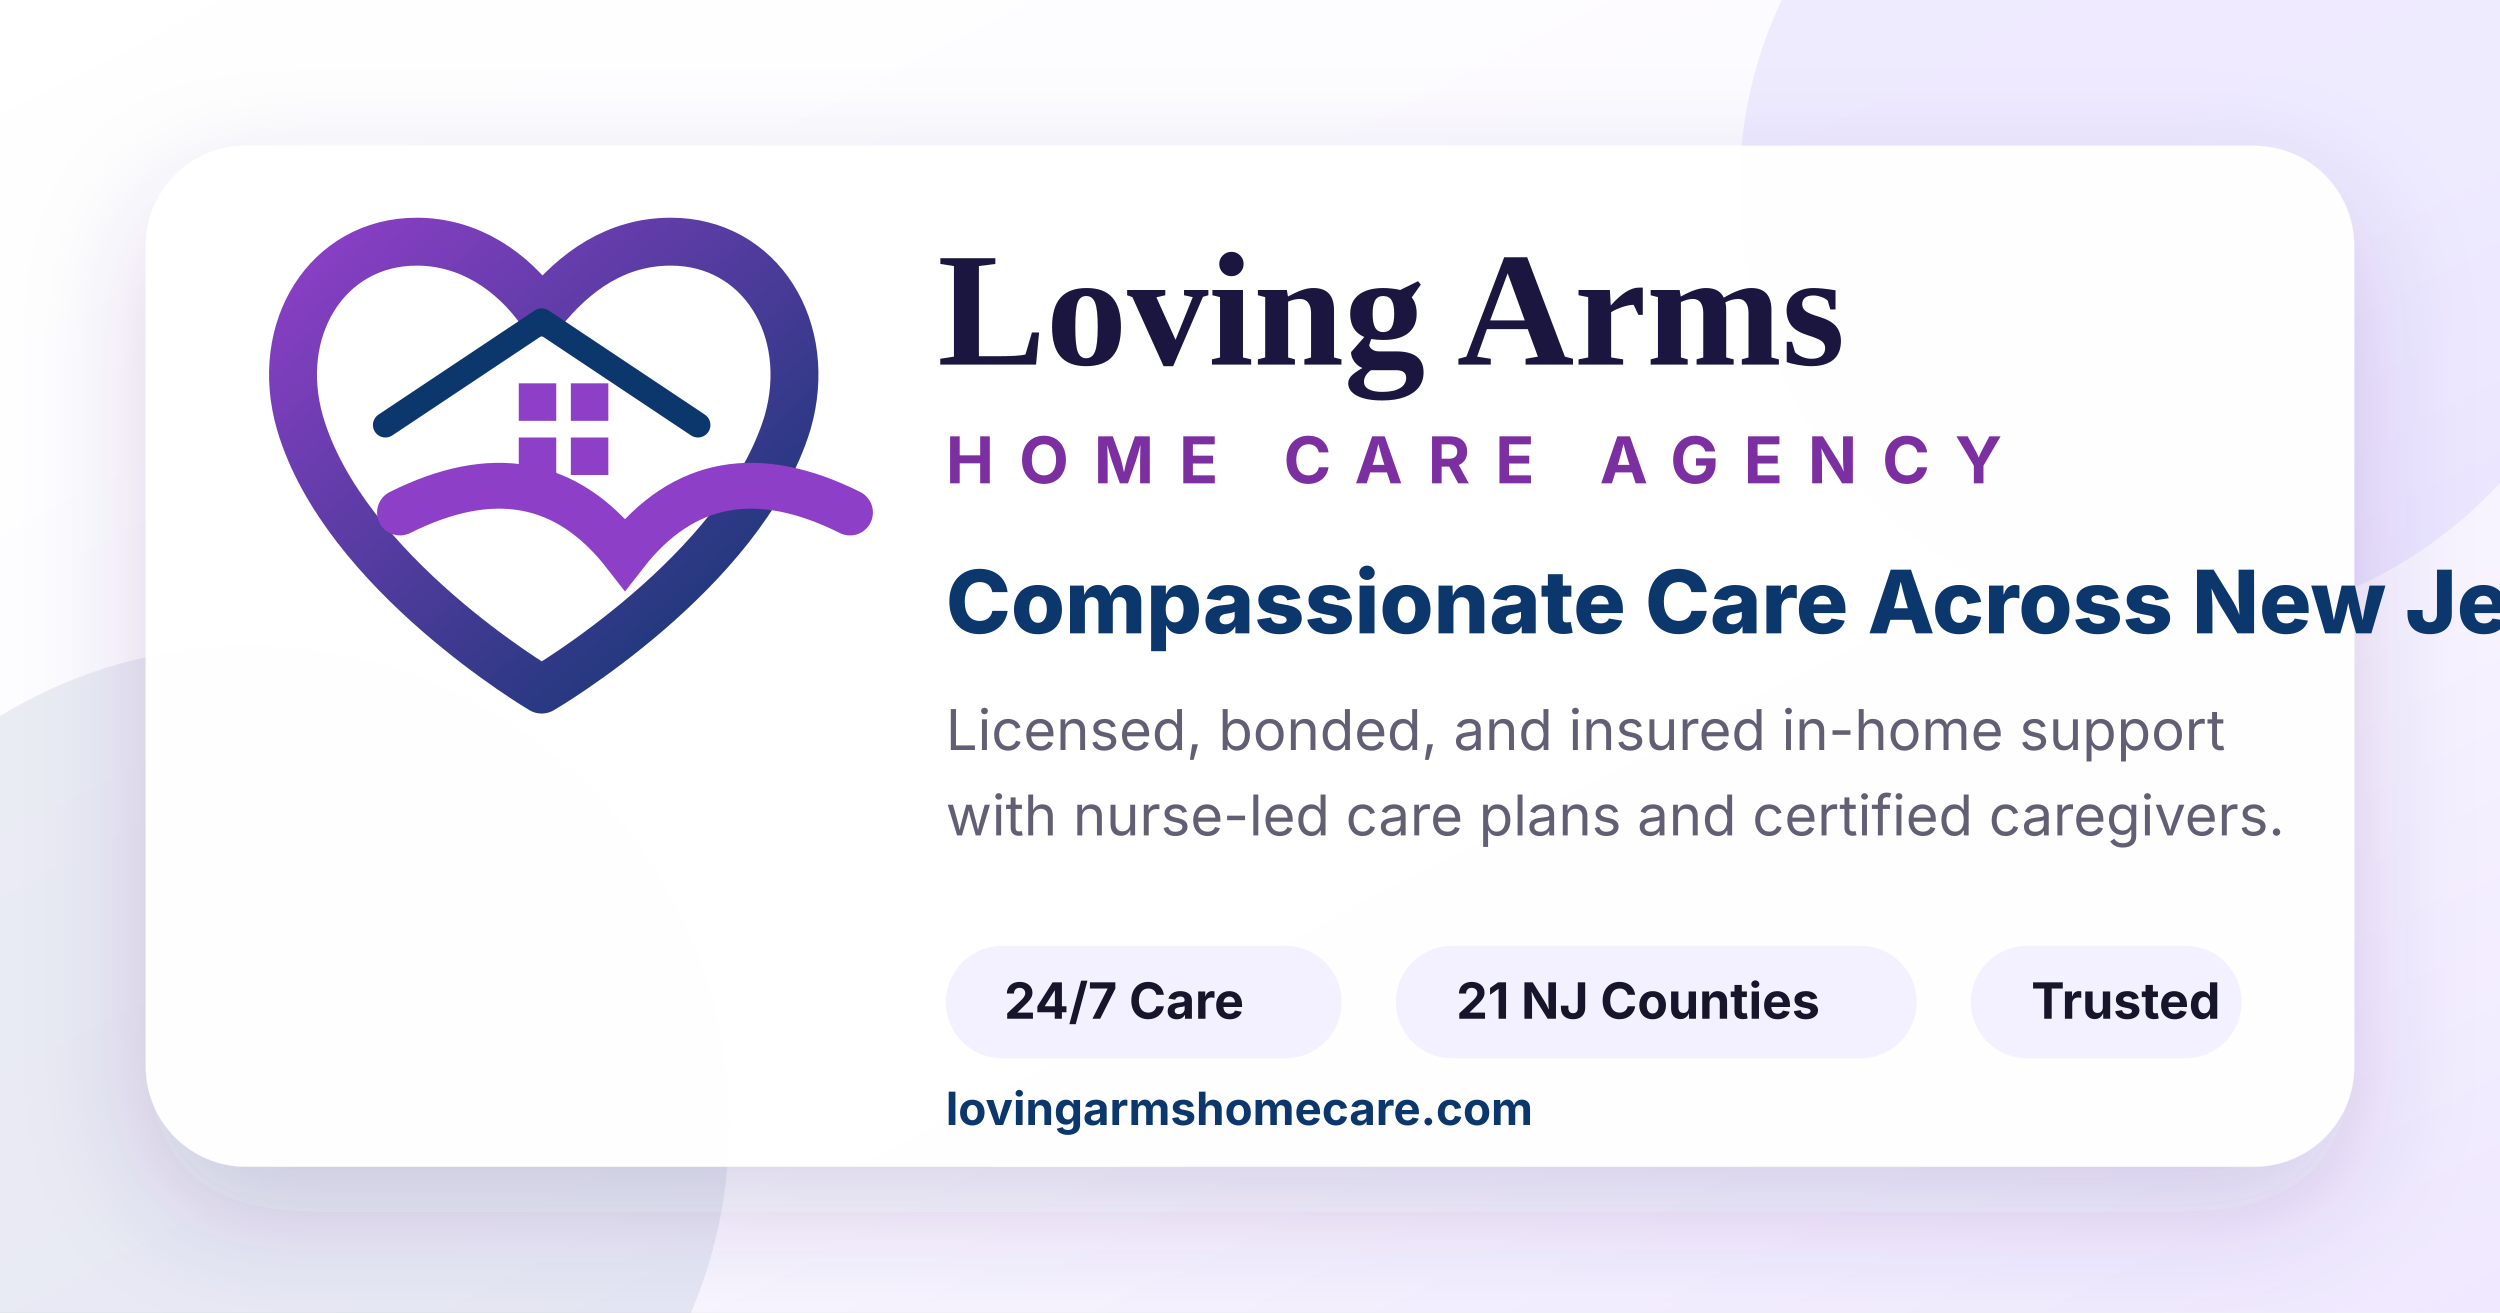
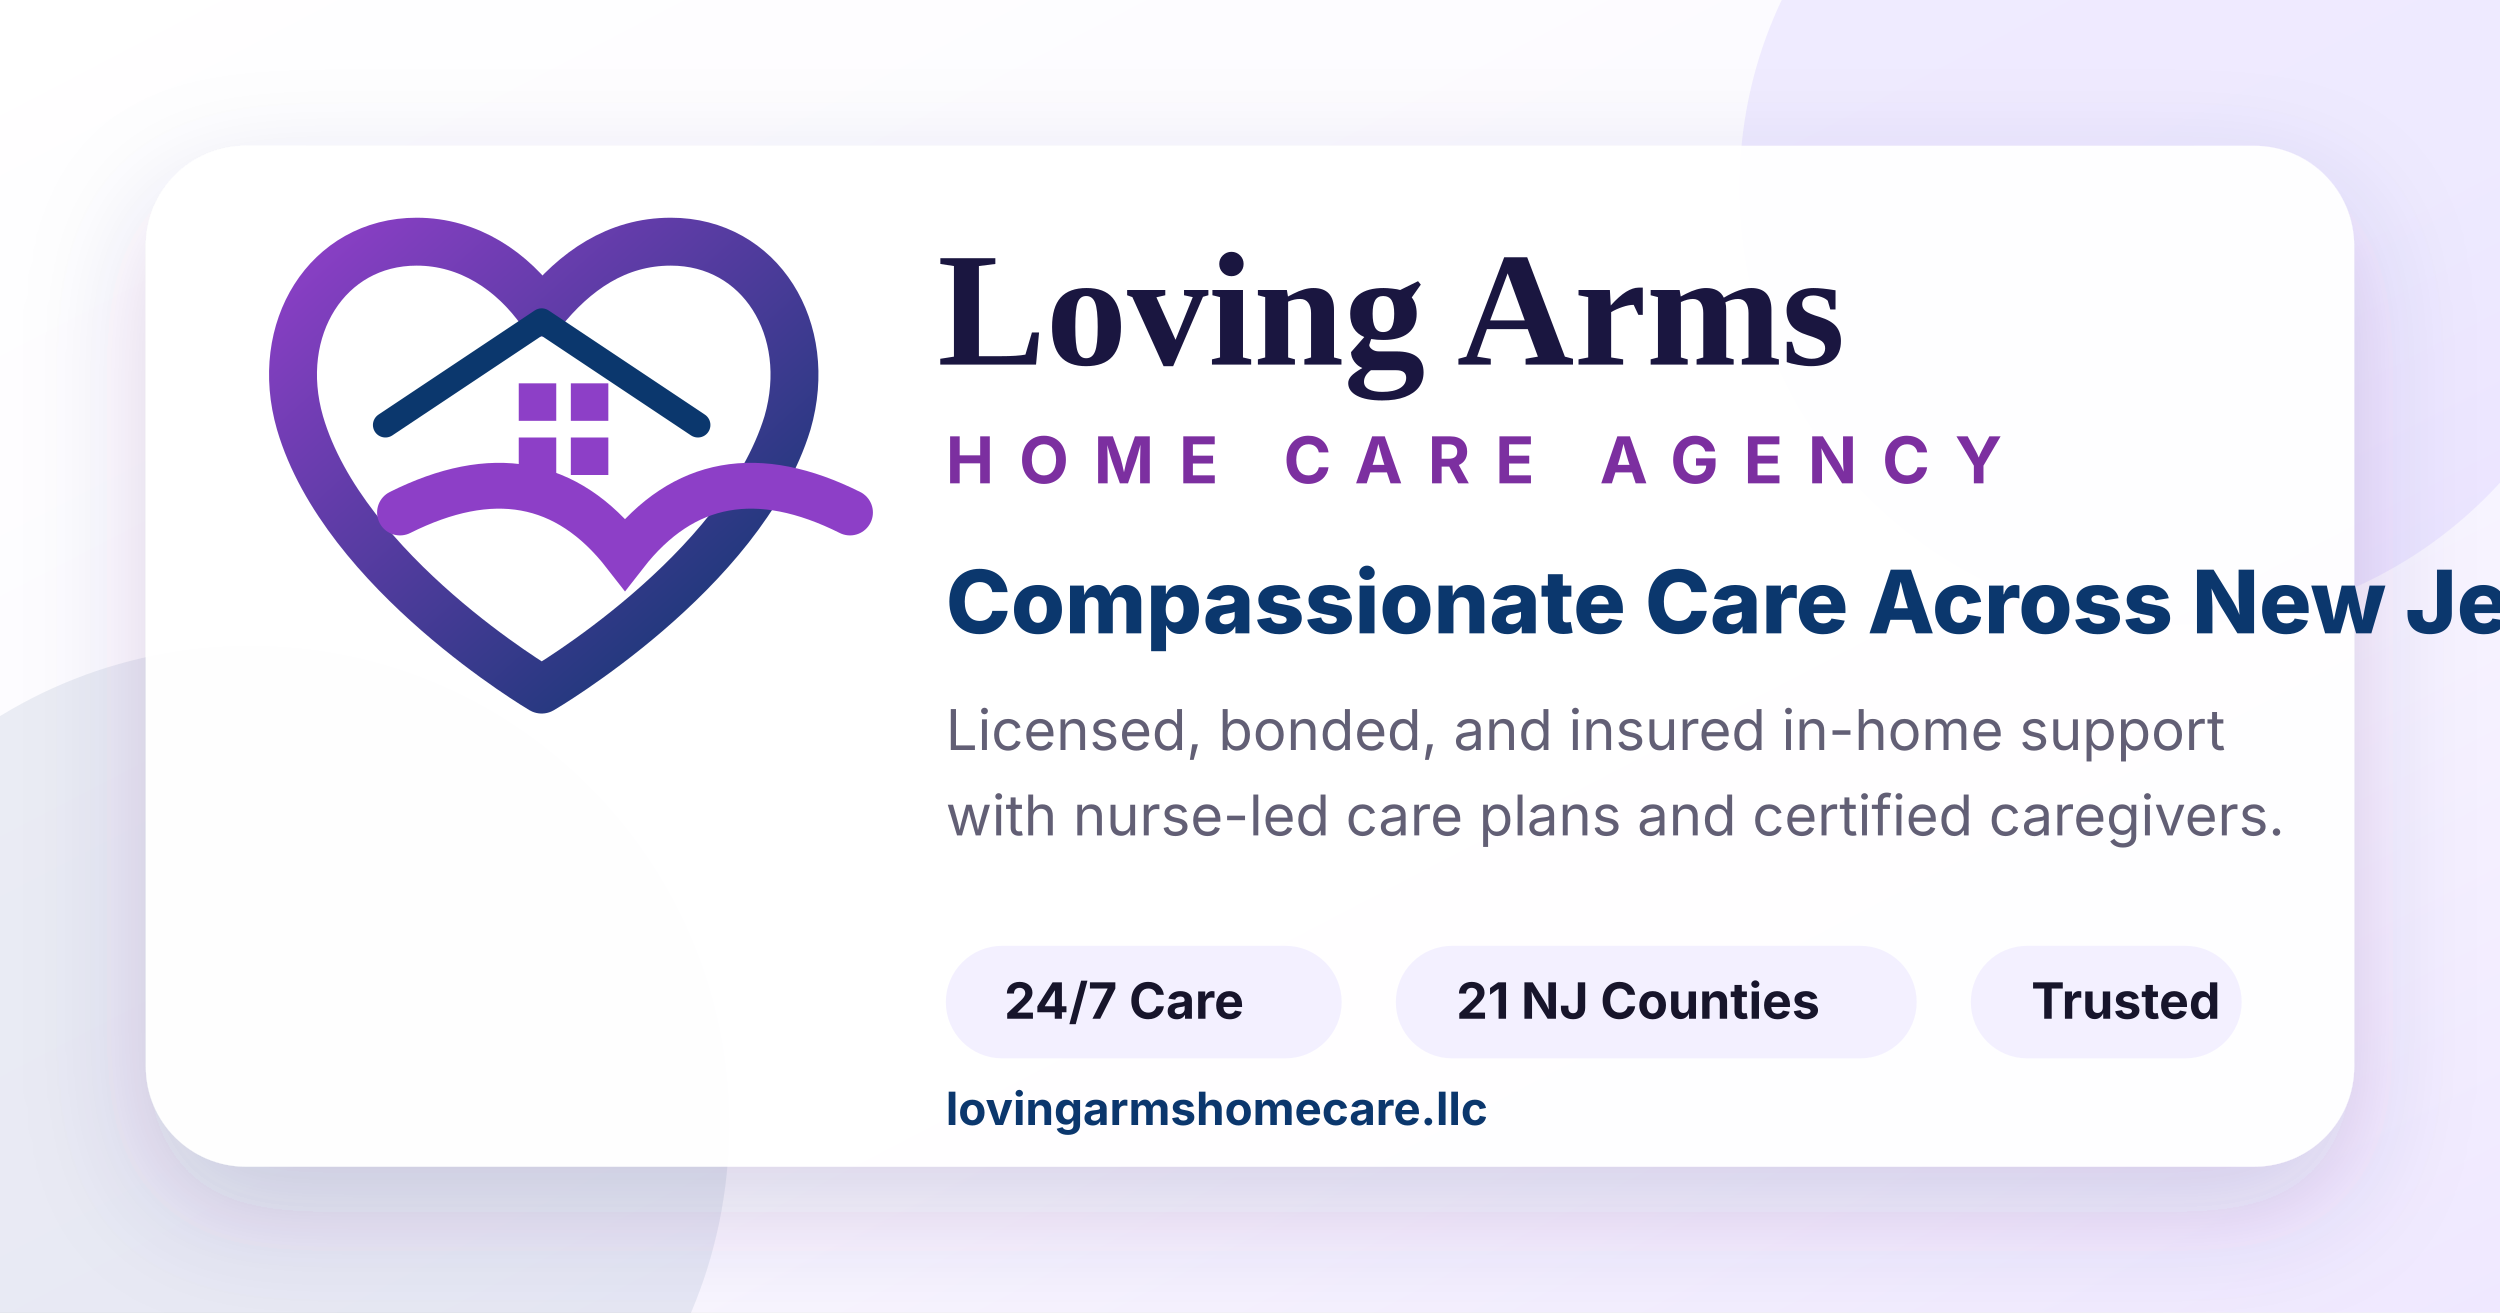
<svg xmlns="http://www.w3.org/2000/svg" width="1200" height="630" viewBox="0 0 1200 630" role="img" aria-labelledby="title desc">
  <defs>
    <linearGradient id="bg" x1="0" y1="0" x2="1" y2="1">
      <stop stop-color="#fff" />
      <stop offset=".55" stop-color="#fbf9ff" />
      <stop offset="1" stop-color="#efe8ff" />
    </linearGradient>
    <linearGradient id="purple" x1="0" y1="0" x2="1" y2="1">
      <stop stop-color="#8d3fc7" />
      <stop offset="1" stop-color="#0b376d" />
    </linearGradient>
    <filter id="shadow" x="-20%" y="-20%" width="140%" height="140%">
      <feDropShadow dx="0" dy="22" stdDeviation="28" flood-color="#3e2d7e" flood-opacity=".18" />
    </filter>
  </defs>
  <rect width="1200" height="630" fill="url(#bg)" />
  <circle cx="1045" cy="90" r="210" fill="#7c5cfa" opacity=".10" />
  <circle cx="120" cy="540" r="230" fill="#0b376d" opacity=".08" />
  <rect x="70" y="70" width="1060" height="490" rx="48" fill="#fff" filter="url(#shadow)" opacity=".94" />
  <g transform="translate(110 116)">
    <path d="M150 215s-95-56-116-128C21 42 47 0 90 0c25 0 46 14 60 34 16-20 36-34 62-34 43 0 69 42 56 87-22 72-118 128-118 128Z" fill="none" stroke="url(#purple)" stroke-width="23" stroke-linecap="round" stroke-linejoin="round" />
    <path d="M82 130c44-22 80-16 108 20 28-36 64-42 108-20" fill="none" stroke="#8d3fc7" stroke-width="22" stroke-linecap="round" />
    <path d="M75 88 150 38l75 50" fill="none" stroke="#0b376d" stroke-width="12" stroke-linecap="round" stroke-linejoin="round" />
    <rect x="139" y="68" width="18" height="18" fill="#8d3fc7" />
    <rect x="164" y="68" width="18" height="18" fill="#8d3fc7" />
    <rect x="139" y="94" width="18" height="18" fill="#8d3fc7" />
    <rect x="164" y="94" width="18" height="18" fill="#8d3fc7" />
  </g>
  <text x="450" y="175" font-family="Georgia, 'Times New Roman', serif" font-size="78" fill="#1a1640" font-weight="700">Loving Arms</text>
  <text x="454" y="232" font-family="Inter, Arial, sans-serif" font-size="31" letter-spacing="12" fill="#7c2fa0" font-weight="700">HOME CARE AGENCY</text>
  <text x="454" y="304" font-family="Inter, Arial, sans-serif" font-size="42" fill="#0b376d" font-weight="800">Compassionate Care Across New Jersey</text>
  <text x="454" y="360" font-family="Inter, Arial, sans-serif" font-size="27" fill="#625f75">Licensed, bonded, and insured in-home support</text>
  <text x="454" y="401" font-family="Inter, Arial, sans-serif" font-size="27" fill="#625f75">with nurse-led care plans and certified caregivers.</text>
  <g font-family="Inter, Arial, sans-serif" font-size="24" font-weight="700" fill="#17152b">
    <rect x="454" y="454" width="190" height="54" rx="27" fill="#f3f0ff" />
    <text x="482" y="489">24/7 Care</text>
    <rect x="670" y="454" width="250" height="54" rx="27" fill="#f3f0ff" />
    <text x="699" y="489">21 NJ Counties</text>
    <rect x="946" y="454" width="130" height="54" rx="27" fill="#f3f0ff" />
    <text x="975" y="489">Trusted</text>
  </g>
-   <text x="454" y="540" font-family="Inter, Arial, sans-serif" font-size="22" fill="#0b376d" font-weight="700">lovingarmshomecare.com</text>
+   <text x="454" y="540" font-family="Inter, Arial, sans-serif" font-size="22" fill="#0b376d" font-weight="700">lovingarmshomecare.llc</text>
</svg>
